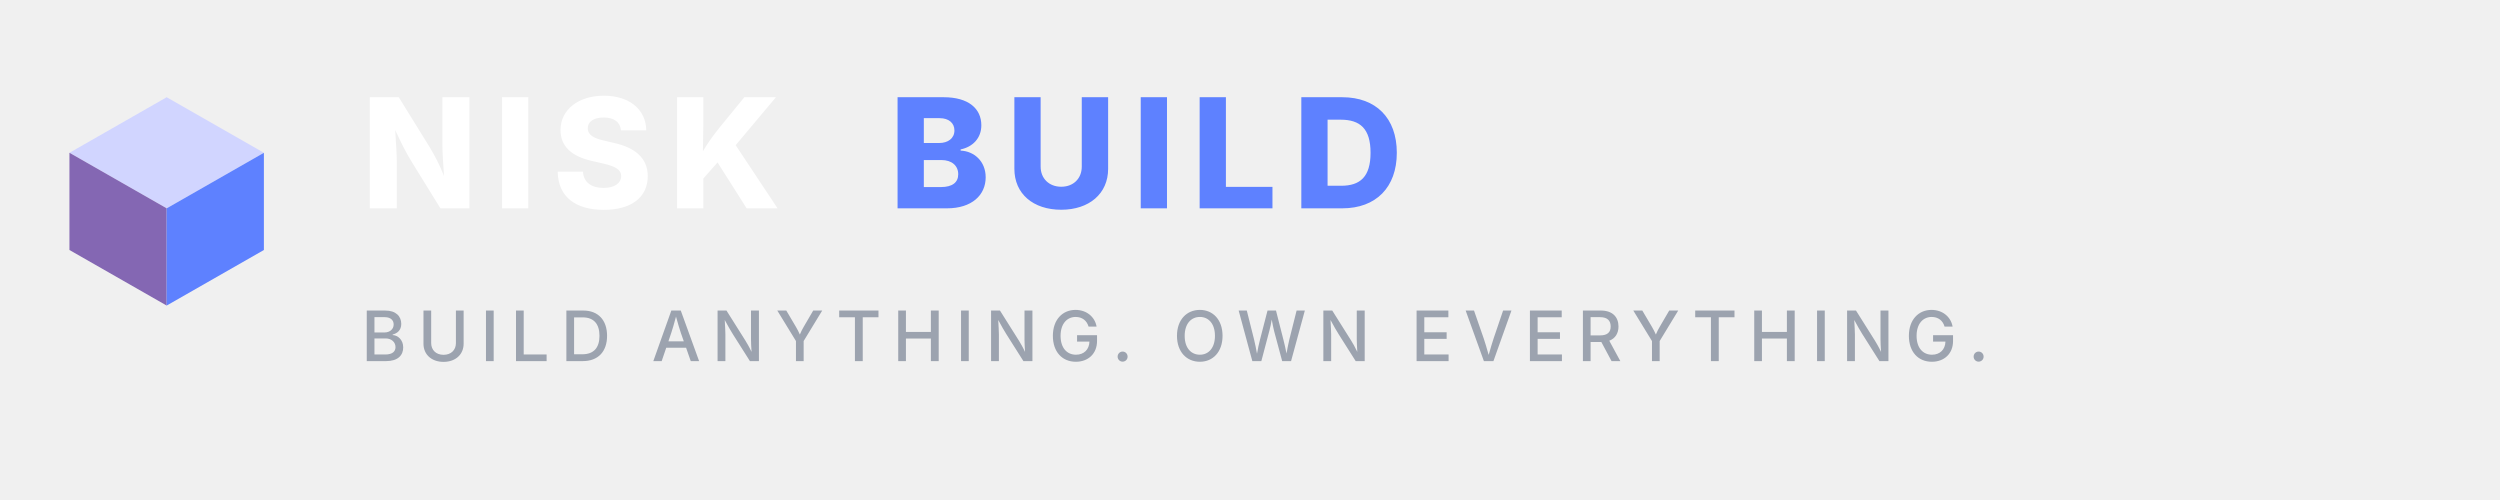
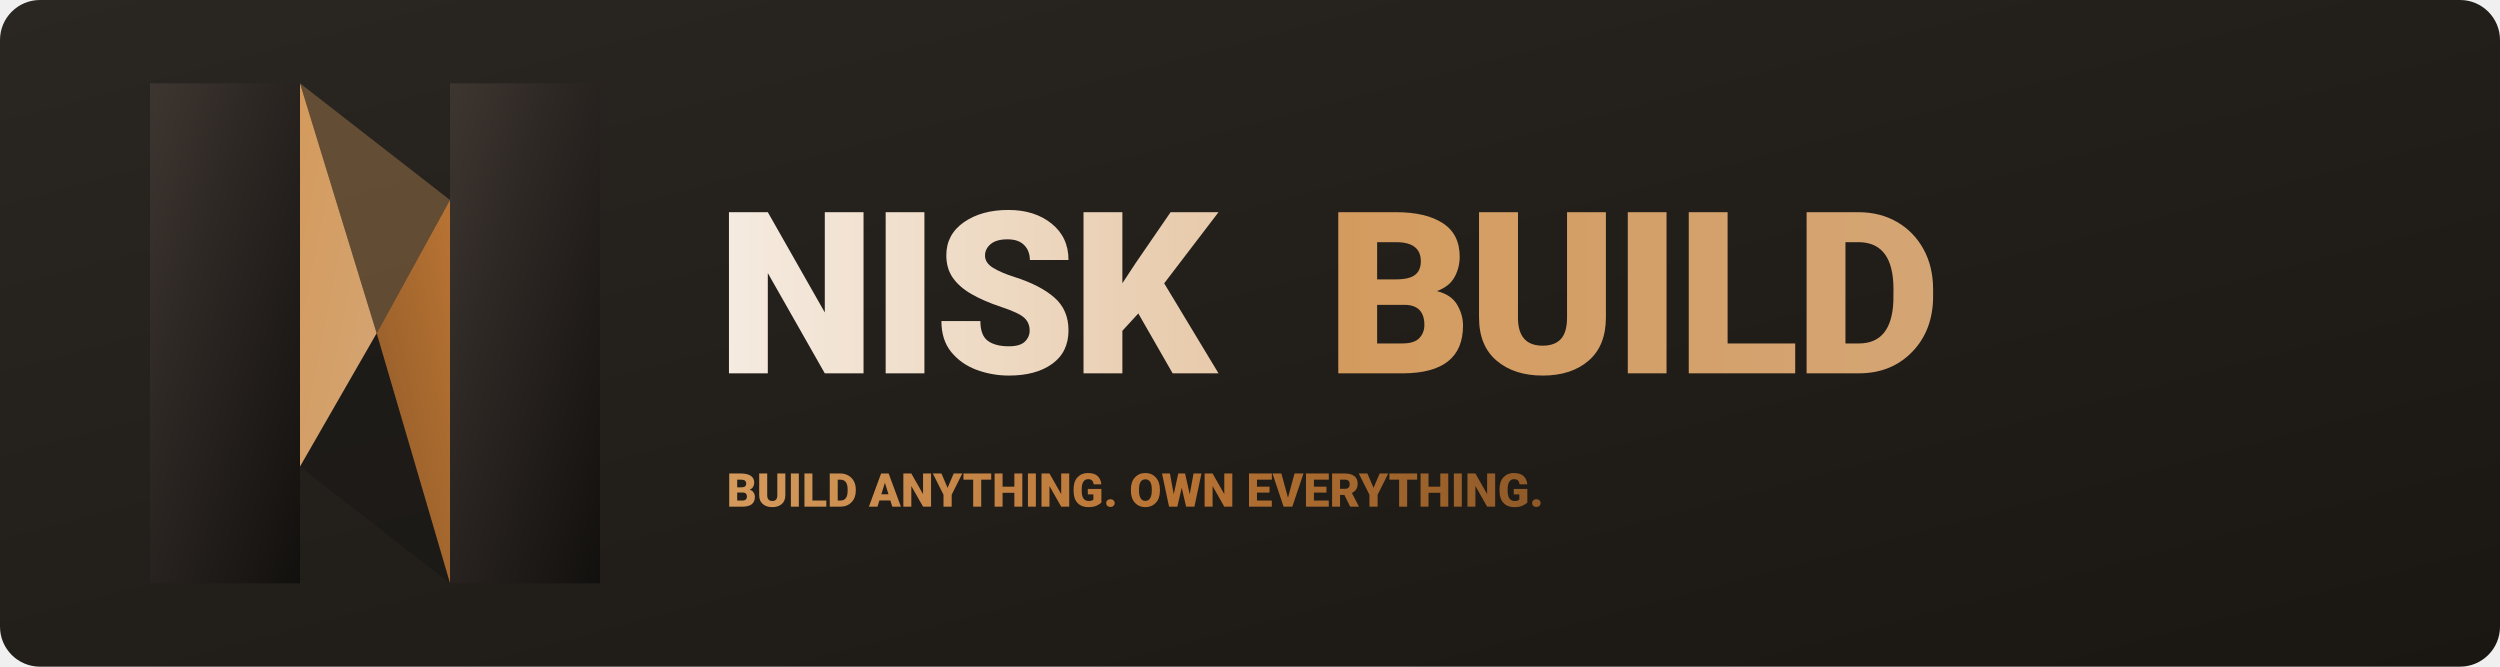
- <svg xmlns="http://www.w3.org/2000/svg" viewBox="0 0 360 72" fill="none" aria-hidden="true">
-   <g transform="translate(4,8)">
-     <polygon points="20,6 34,14 20,22 6,14" fill="#D1D5FF" />
-     <polygon points="6,14 20,22 20,36 6,28" fill="#8467B3" />
-     <polygon points="20,22 34,14 34,28 20,36" fill="#5E81FF" />
+ <svg xmlns="http://www.w3.org/2000/svg" viewBox="0 0 750 200" width="750" height="200" aria-label="NiskBuild — dark background lockup" role="img">
+   <defs>
+     <linearGradient id="forgePlateBg" x1="0%" y1="0%" x2="100%" y2="100%">
+       <stop offset="0%" stop-color="#2a2622" />
+       <stop offset="100%" stop-color="#1a1612" />
+     </linearGradient>
+     <linearGradient id="ironPillars" x1="0%" y1="0%" x2="100%" y2="100%">
+       <stop offset="0%" stop-color="#3d3530" />
+       <stop offset="100%" stop-color="#12100e" />
+     </linearGradient>
+     <linearGradient id="copperFacetL" x1="0%" y1="0%" x2="100%" y2="100%">
+       <stop offset="0%" stop-color="#d49a5c" />
+       <stop offset="100%" stop-color="#d4a574" />
+     </linearGradient>
+     <linearGradient id="copperFacetR" x1="0%" y1="100%" x2="100%" y2="0%">
+       <stop offset="0%" stop-color="#8f5a28" />
+       <stop offset="100%" stop-color="#b87333" />
+     </linearGradient>
+     <linearGradient id="niskIron" x1="0%" y1="0%" x2="100%" y2="0%">
+       <stop offset="0%" stop-color="#f5ebe0" />
+       <stop offset="100%" stop-color="#d49a5c" />
+     </linearGradient>
+     <linearGradient id="buildCopper" x1="0%" y1="0%" x2="100%" y2="0%">
+       <stop offset="0%" stop-color="#b87333" />
+       <stop offset="45%" stop-color="#d49a5c" />
+       <stop offset="100%" stop-color="#d4a574" />
+     </linearGradient>
+     <linearGradient id="taglineCopper" x1="0%" y1="0%" x2="100%" y2="0%">
+       <stop offset="0%" stop-color="#d49a5c" />
+       <stop offset="55%" stop-color="#b87333" />
+       <stop offset="100%" stop-color="#8f5a28" />
+     </linearGradient>
+   </defs>
+   <rect width="100%" height="100%" fill="url(#forgePlateBg)" rx="12" />
+   <g transform="translate(45, 25)">
+     <path d="M 0,0 L 45,0 L 45,150 L 0,150 Z" fill="url(#ironPillars)" />
+     <path d="M 90,0 L 135,0 L 135,150 L 90,150 Z" fill="url(#ironPillars)" />
+     <path d="M 45,0 L 68,75 L 45,115 L 45,45 Z" fill="url(#copperFacetL)" />
+     <path d="M 90,150 L 68,75 L 90,35 L 90,105 Z" fill="url(#copperFacetR)" />
+     <polygon points="45,115 68,75 90,150" fill="#12100e" opacity="0.35" />
+     <polygon points="90,35 68,75 45,0" fill="#d49a5c" opacity="0.35" />
  </g>
-   <text x="52" y="30" font-family="system-ui,-apple-system,'Segoe UI',sans-serif" font-size="22" font-weight="800" letter-spacing="0.1em" fill="#FFFFFF">NISK</text>
-   <text x="128" y="30" font-family="system-ui,-apple-system,'Segoe UI',sans-serif" font-size="22" font-weight="800" letter-spacing="0.1em" fill="#5E81FF">BUILD</text>
-   <text x="52" y="52" font-family="system-ui,-apple-system,'Segoe UI',sans-serif" font-size="10" font-weight="500" letter-spacing="0.16em" fill="#9CA3AF">BUILD ANYTHING. OWN EVERYTHING.</text>
+   <g transform="translate(215, 112)">
+     <text font-family="system-ui,-apple-system,BlinkMacSystemFont,'Segoe UI',Roboto,sans-serif" font-size="68" font-weight="900" letter-spacing="-1.5">
+       <tspan fill="url(#niskIron)">NISK</tspan>
+       <tspan fill="url(#buildCopper)" dx="16">BUILD</tspan>
+     </text>
+   </g>
+   <g transform="translate(218, 152)">
+     <text font-family="system-ui,-apple-system,BlinkMacSystemFont,'Segoe UI',Roboto,monospace" font-size="14" font-weight="900" fill="url(#taglineCopper)">BUILD ANYTHING. OWN EVERYTHING.</text>
+   </g>
</svg>
